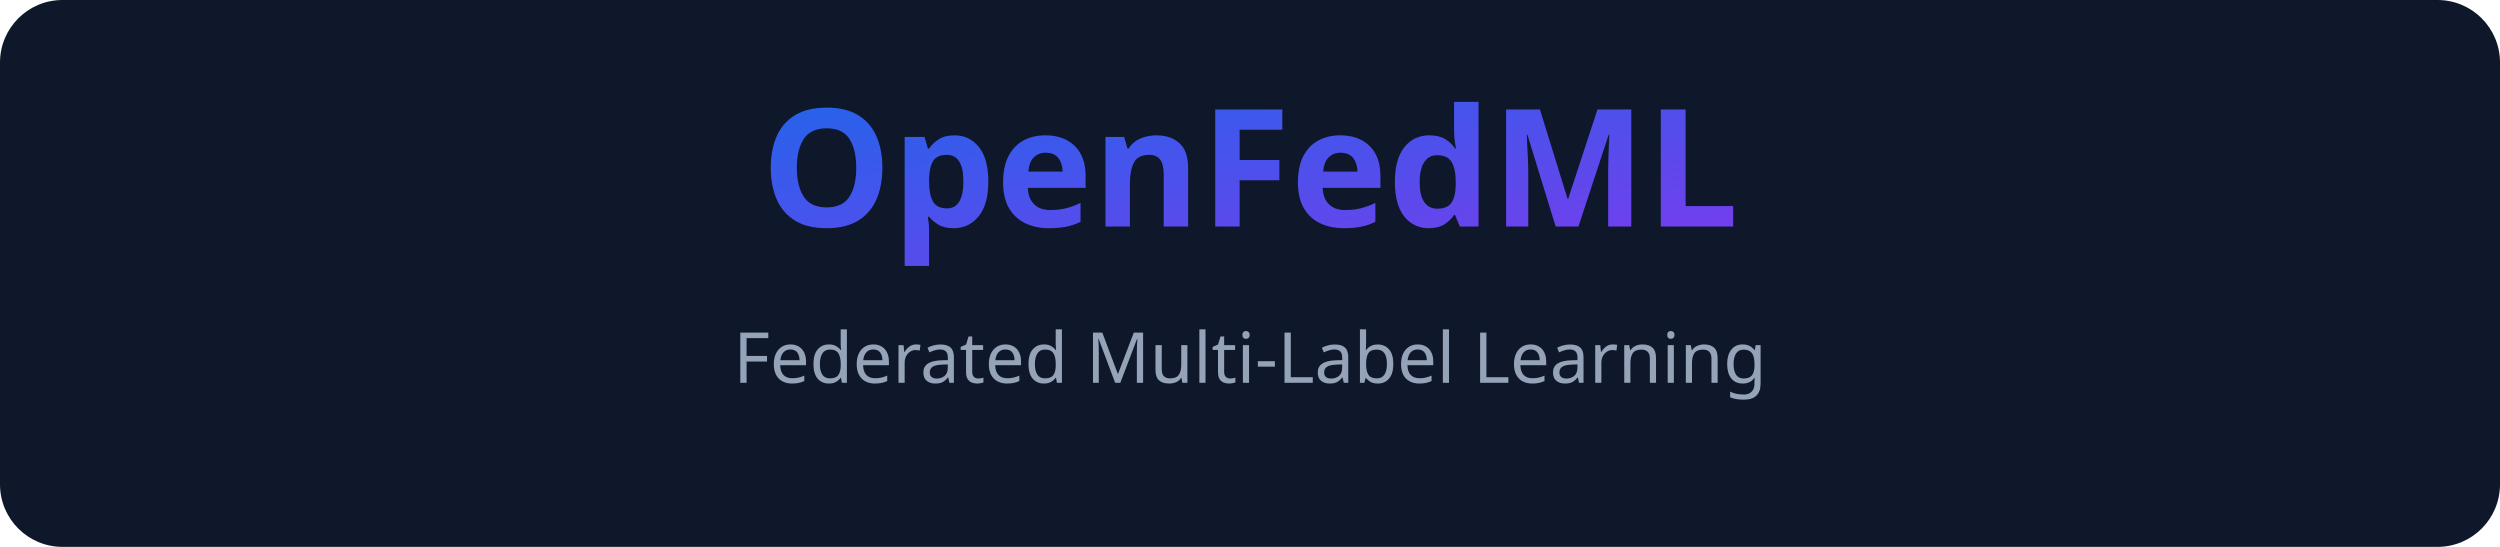
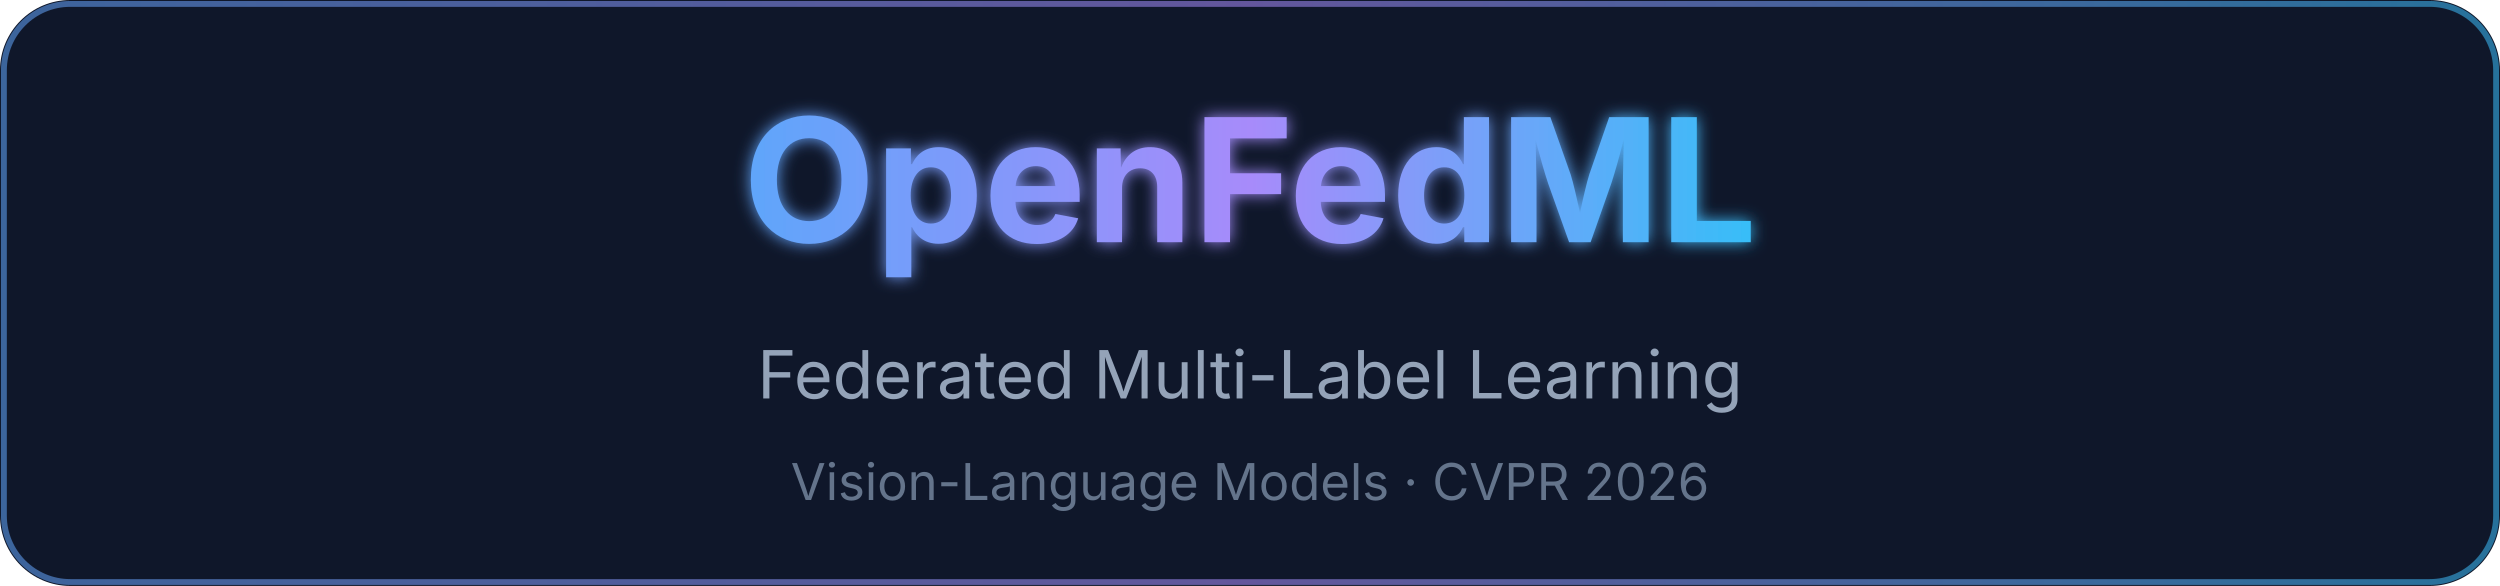
- <svg xmlns="http://www.w3.org/2000/svg" width="640" height="140" viewBox="0 0 640 140">
+ <svg xmlns="http://www.w3.org/2000/svg" width="640" height="150" viewBox="0 0 640 150">
  <defs>
-     <linearGradient id="g" x1="0%" y1="0%" x2="100%" y2="100%">
-       <stop offset="0%" style="stop-color:#2563eb" />
-       <stop offset="100%" style="stop-color:#7c3aed" />
+     <linearGradient id="titleGrad" x1="0%" y1="0%" x2="100%" y2="0%">
+       <stop offset="0%" stop-color="#60a5fa">
+         <animate attributeName="stop-color" values="#60a5fa;#a78bfa;#38bdf8;#60a5fa" dur="5s" repeatCount="indefinite" />
+       </stop>
+       <stop offset="50%" stop-color="#a78bfa">
+         <animate attributeName="stop-color" values="#a78bfa;#38bdf8;#818cf8;#a78bfa" dur="5s" repeatCount="indefinite" />
+       </stop>
+       <stop offset="100%" stop-color="#38bdf8">
+         <animate attributeName="stop-color" values="#38bdf8;#60a5fa;#c084fc;#38bdf8" dur="5s" repeatCount="indefinite" />
+       </stop>
    </linearGradient>
+     <filter id="glow" x="-20%" y="-20%" width="140%" height="140%">
+       <feGaussianBlur stdDeviation="2" result="blur" />
+       <feMerge>
+         <feMergeNode in="blur" />
+         <feMergeNode in="SourceGraphic" />
+       </feMerge>
+     </filter>
  </defs>
-   <rect width="640" height="140" rx="16" fill="#0f172a" />
-   <text x="320" y="58" fill="url(#g)" font-family="system-ui,sans-serif" font-size="42" font-weight="700" text-anchor="middle">OpenFedML</text>
-   <text x="320" y="98" fill="#94a3b8" font-family="system-ui,sans-serif" font-size="18" text-anchor="middle">Federated Multi-Label Learning</text>
+   <rect width="640" height="150" rx="18" fill="#0f172a" />
+   <rect x="1" y="1" width="638" height="148" rx="17" fill="none" stroke="url(#titleGrad)" stroke-width="1.5" opacity="0.55">
+     <animate attributeName="opacity" values="0.35;0.75;0.35" dur="3s" repeatCount="indefinite" />
+   </rect>
+   <text x="320" y="62" fill="url(#titleGrad)" font-family="system-ui,-apple-system,sans-serif" font-size="44" font-weight="700" text-anchor="middle" filter="url(#glow)">OpenFedML</text>
+   <text x="320" y="102" fill="#94a3b8" font-family="system-ui,-apple-system,sans-serif" font-size="17" text-anchor="middle">Federated Multi-Label Learning</text>
+   <text x="320" y="128" fill="#64748b" font-family="system-ui,-apple-system,sans-serif" font-size="13" text-anchor="middle">Vision-Language Models · CVPR 2026</text>
</svg>
